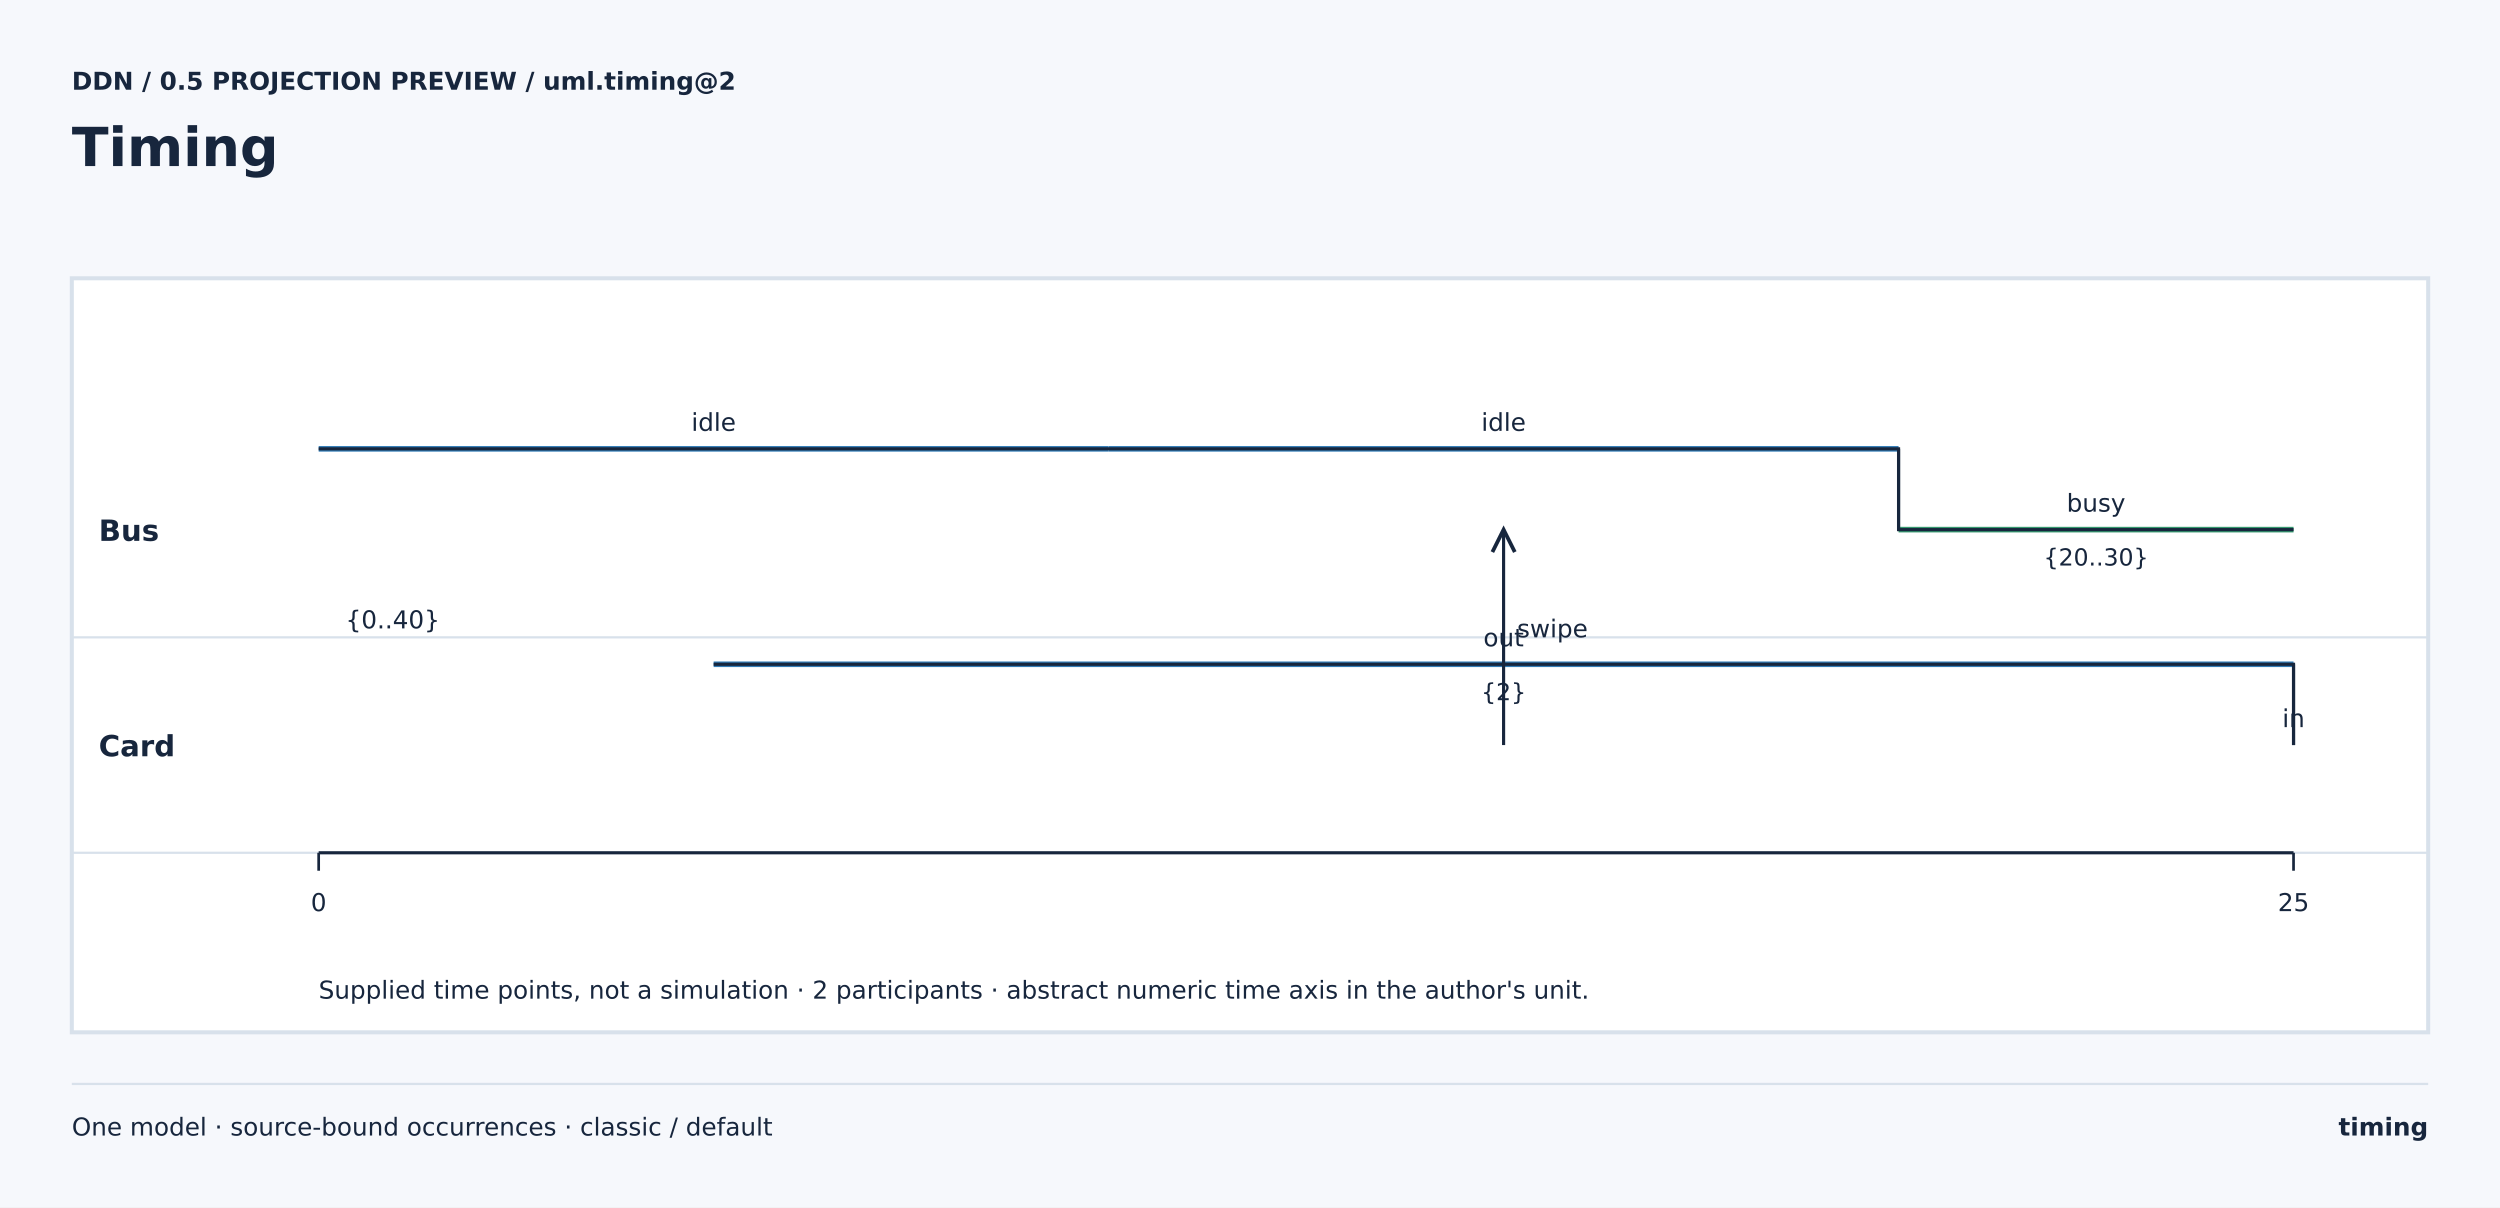
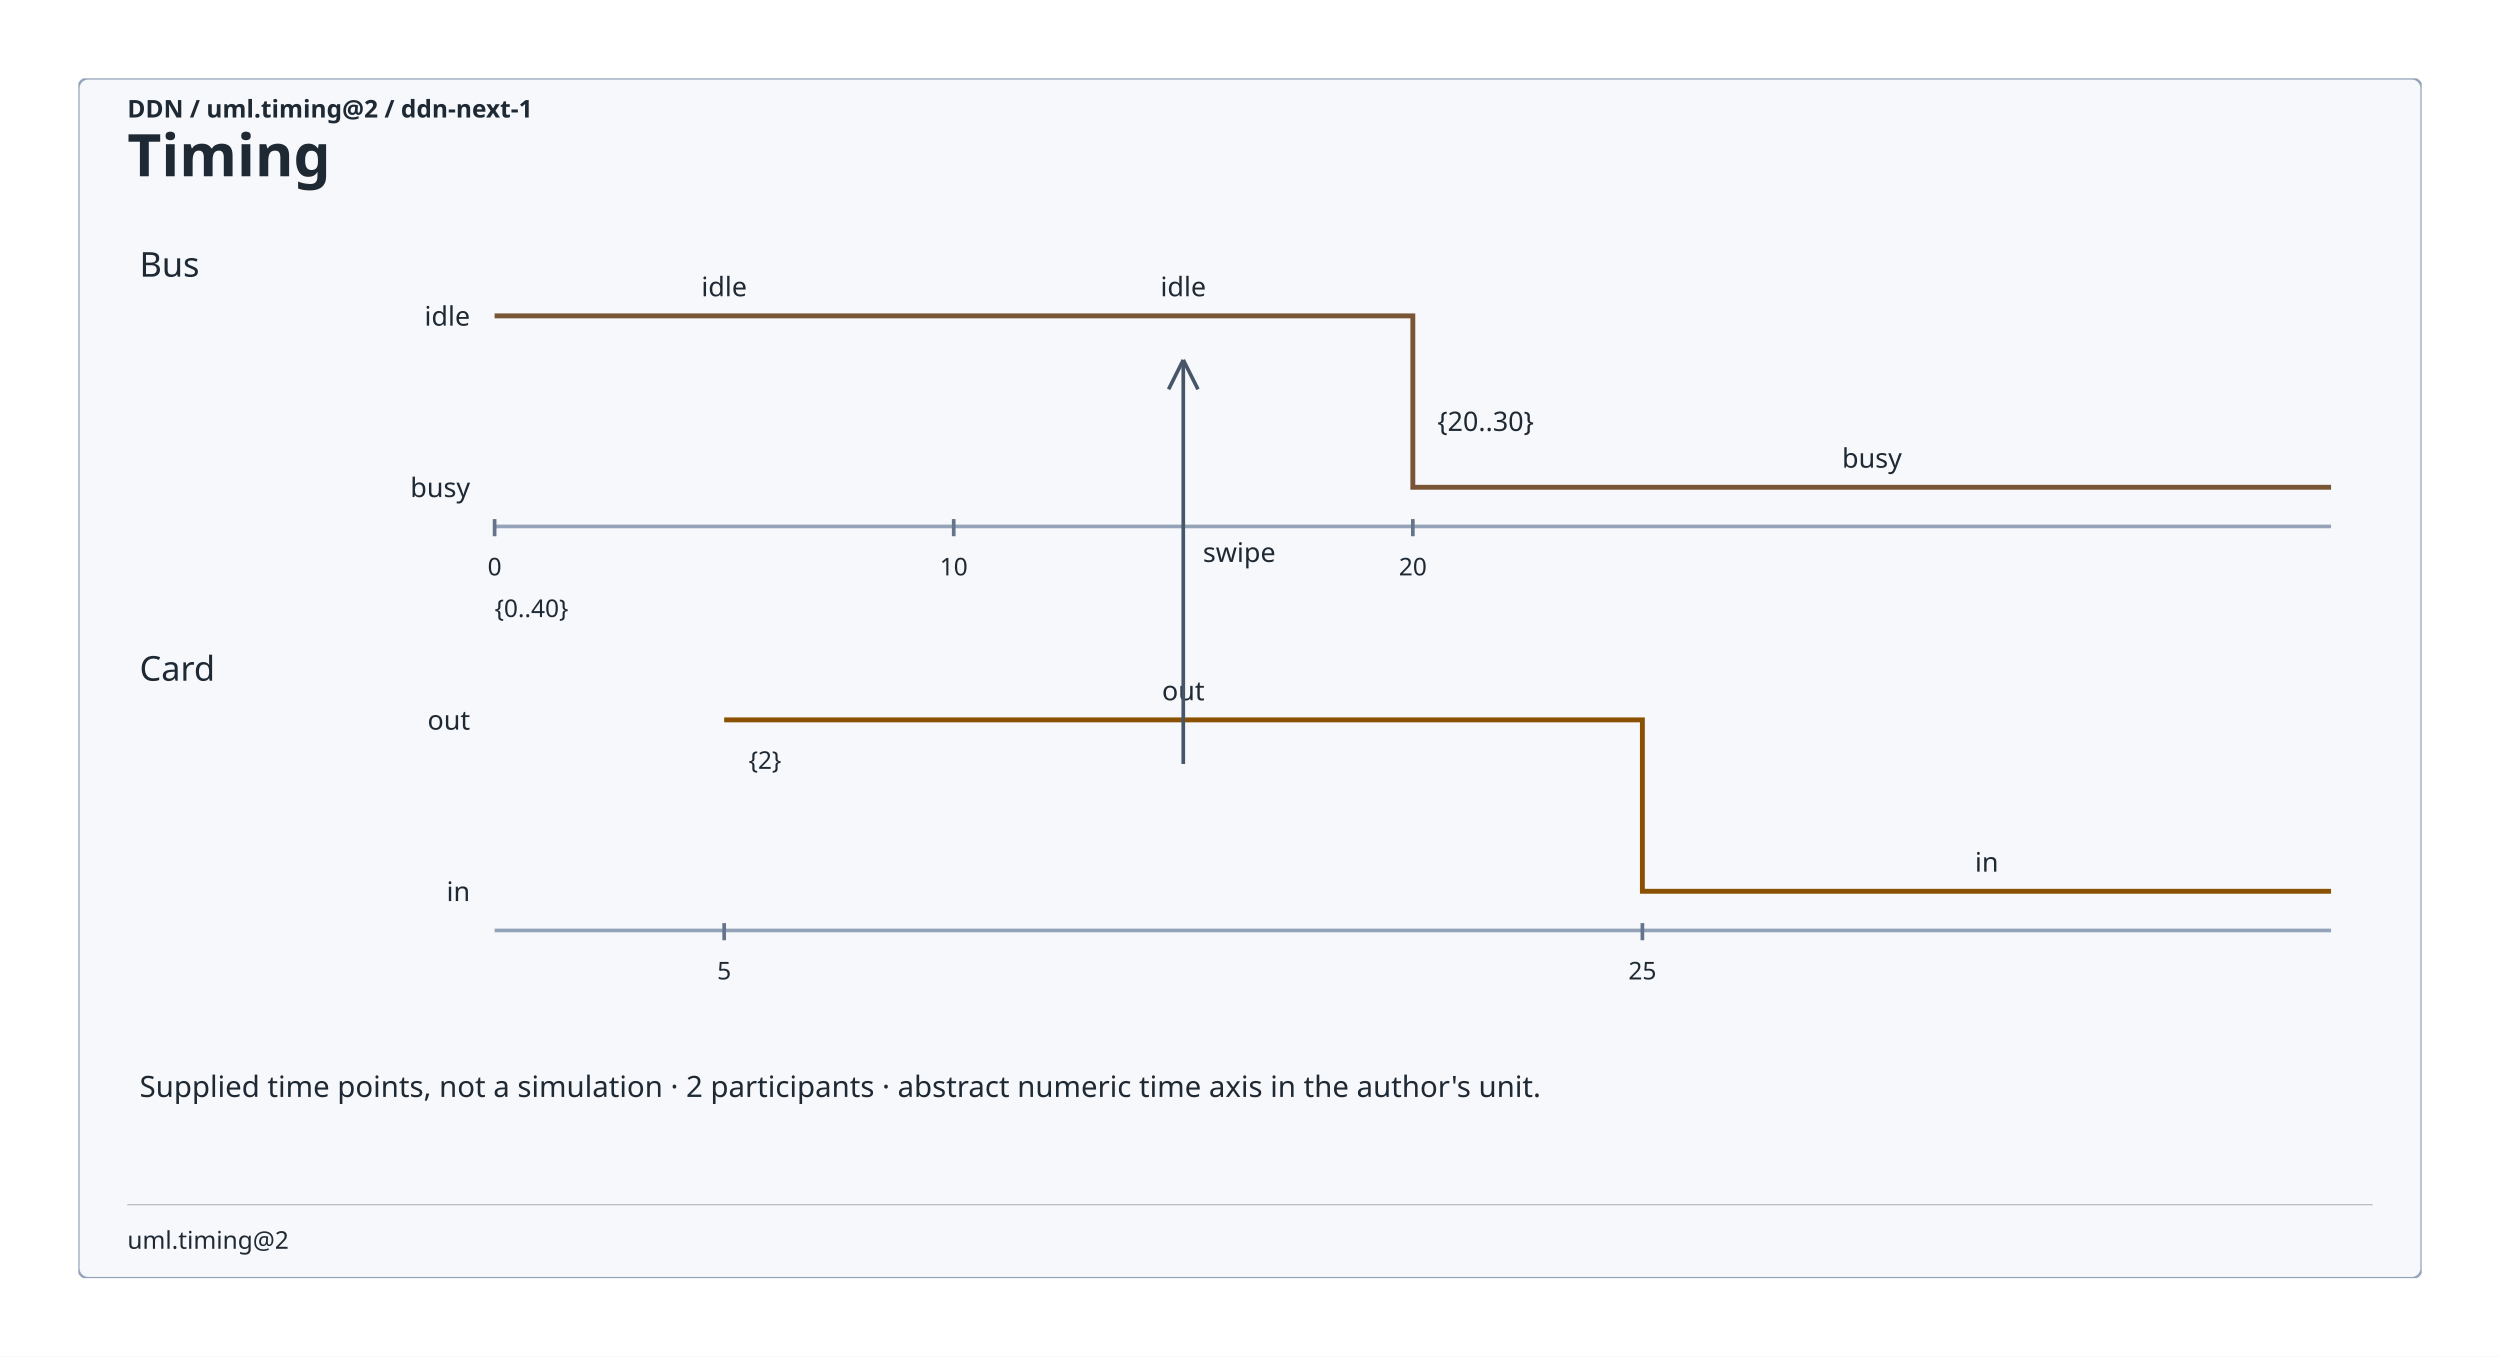
- <svg xmlns="http://www.w3.org/2000/svg" class="ddn-svg ddn-view-timing ddn-profile-uml-timing-2" width="1114" height="538" viewBox="0 0 1114 538" role="img" aria-labelledby="projection-title projection-description" style="font-family:DejaVu Sans, Arial, sans-serif">
-   <rect width="100%" height="100%" fill="#F6F8FC" />
-   <text x="32" y="40" font-size="11" fill="#17263D" font-weight="600" text-anchor="start">DDN / 0.5 PROJECTION PREVIEW / uml.timing@2</text>
-   <text x="32" y="74" font-size="24" fill="#17263D" font-weight="650" text-anchor="start">Timing</text>
-   <g id="drawing" transform="translate(32 124) scale(1)">
-     <rect x="0" y="0" width="1050" height="336" rx="0" fill="#FFFFFF" stroke="#D8E1EB" stroke-width="1.8" />
-     <g class="ddn-mark ddn-mark-timing" data-id="ddn.examples.umlrem::tim.bus" data-source-ids="[&quot;ddn.examples.umlrem::tim.bus&quot;]" data-projection-mark="mark:ddn.examples.umlrem::timing:0" tabindex="0" role="group">
-       <text x="12" y="117" font-size="13" fill="#17263D" font-weight="600" text-anchor="start">Bus</text>
-       <path d="M0 160L1050 160" stroke="#D8E1EB" stroke-width="1" fill="none" />
+ <svg xmlns="http://www.w3.org/2000/svg" viewBox="0 0 1021 554" width="1021" height="554" role="img">
+   <rect x="0" y="0" width="1021" height="554" fill="#f2f4f7" />
+   <g data-occurrence="publication:publication:timing">
+     <g transform="matrix(1 0 0 1 0 0)">
+       <rect x="0" y="0" width="1021" height="554" rx="0" fill="#ffffff" stroke="none" />
    </g>
-     <g class="ddn-mark ddn-mark-timing" data-id="ddn.examples.umlrem::tim.bus" data-source-ids="[&quot;ddn.examples.umlrem::tim.bus&quot;]" data-projection-mark="mark:ddn.examples.umlrem::timing:1" data-property="x_states" tabindex="0" role="group">
-       <path class="ddn-timing-plateau" data-at="0" data-state="idle" d="M110 76L462 76" stroke="#337DB7" stroke-width="2.5" fill="none" />
-       <text x="286" y="68" font-size="11" fill="#17263D" font-weight="400" text-anchor="middle">idle</text>
-     </g>
-     <g class="ddn-mark ddn-mark-timing" data-id="ddn.examples.umlrem::tim.bus" data-source-ids="[&quot;ddn.examples.umlrem::tim.bus&quot;]" data-projection-mark="mark:ddn.examples.umlrem::timing:2" data-property="x_states" tabindex="0" role="group">
-       <path class="ddn-timing-plateau" data-at="10" data-state="idle" d="M462 76L814 76" stroke="#337DB7" stroke-width="2.5" fill="none" />
-       <text x="638" y="68" font-size="11" fill="#17263D" font-weight="400" text-anchor="middle">idle</text>
-     </g>
-     <g class="ddn-mark ddn-mark-timing" data-id="ddn.examples.umlrem::tim.bus" data-source-ids="[&quot;ddn.examples.umlrem::tim.bus&quot;]" data-projection-mark="mark:ddn.examples.umlrem::timing:3" data-property="x_states" tabindex="0" role="group">
-       <path class="ddn-timing-plateau" data-at="20" data-state="busy" d="M814 112L990 112" stroke="#34976E" stroke-width="2.5" fill="none" />
-       <text x="902" y="104" font-size="11" fill="#17263D" font-weight="400" text-anchor="middle">busy</text>
-       <g class="ddn-timing-annotation">
-         <text x="902" y="128" font-size="10.5" fill="#17263D" font-weight="500" text-anchor="middle">{20..30}</text>
+   </g>
+   <g data-occurrence="view:[&quot;examples/basics/81-uml-remainder.ddn&quot;,&quot;timing&quot;]">
+     <defs>
+       <clipPath id="ddn-export-clip-76-69-65-77-3a-5b-22-65-78-61-6d-70-6c-65-73-2f-62-61-73-69-63-73-2f-38-31-2d-75-6d-6c-2d-72-65-6d-61-69-6e-64-65-72-2e-64-64-6e-22-2c-22-74-69-6d-69-6e-67-22-5d" clipPathUnits="userSpaceOnUse">
+         <rect x="32" y="32" width="957" height="490" />
+       </clipPath>
+     </defs>
+     <g clip-path="url(#ddn-export-clip-76-69-65-77-3a-5b-22-65-78-61-6d-70-6c-65-73-2f-62-61-73-69-63-73-2f-38-31-2d-75-6d-6c-2d-72-65-6d-61-69-6e-64-65-72-2e-64-64-6e-22-2c-22-74-69-6d-69-6e-67-22-5d)">
+       <g transform="matrix(1 0 0 1 32 -1963)">
+         <rect x="0" y="1995" width="957" height="490" rx="4" fill="#f6f8fc" stroke="#94a3b8" stroke-width="1" />
+         <text>
+           <tspan x="20" y="2011" font-family="system-ui, sans-serif" font-size="10" fill="#1f2933" font-weight="600">DDN / uml.timing@2 / ddn-next-1</tspan>
+         </text>
+         <text>
+           <tspan x="20" y="2035" font-family="system-ui, sans-serif" font-size="24" fill="#1f2933" font-weight="700">Timing</tspan>
+         </text>
+         <path d="M20,2455H937" fill="none" stroke="#1f2933" stroke-width="0.5" opacity="0.3" />
+         <text>
+           <tspan x="20" y="2473" font-family="system-ui, sans-serif" font-size="10" fill="#1f2933">uml.timing@2</tspan>
+         </text>
      </g>
    </g>
-     <path class="ddn-timing-trace" d="M110 76L462 76L462 76L814 76L814 112L990 112" stroke="#17263D" stroke-width="1.4" fill="none" />
-     <g class="ddn-timing-constraint">
-       <text x="122" y="156" font-size="11" fill="#17263D" font-weight="500" text-anchor="start">{0..40}</text>
-     </g>
-     <path d="M814 76L814 112" stroke="#17263D" stroke-width="1.4" fill="none" />
-     <g class="ddn-mark ddn-mark-timing" data-id="ddn.examples.umlrem::tim.card" data-source-ids="[&quot;ddn.examples.umlrem::tim.card&quot;]" data-projection-mark="mark:ddn.examples.umlrem::timing:4" tabindex="0" role="group">
-       <text x="12" y="213" font-size="13" fill="#17263D" font-weight="600" text-anchor="start">Card</text>
-       <path d="M0 256L1050 256" stroke="#D8E1EB" stroke-width="1" fill="none" />
-     </g>
-     <g class="ddn-mark ddn-mark-timing" data-id="ddn.examples.umlrem::tim.card" data-source-ids="[&quot;ddn.examples.umlrem::tim.card&quot;]" data-projection-mark="mark:ddn.examples.umlrem::timing:5" data-property="x_states" tabindex="0" role="group">
-       <path class="ddn-timing-plateau" data-at="5" data-state="out" d="M286 172L990 172" stroke="#337DB7" stroke-width="2.5" fill="none" />
-       <text x="638" y="164" font-size="11" fill="#17263D" font-weight="400" text-anchor="middle">out</text>
-       <g class="ddn-timing-annotation">
-         <text x="638" y="188" font-size="10.5" fill="#17263D" font-weight="500" text-anchor="middle"> {2}</text>
+   </g>
+   <g data-occurrence="appearance:timing:ddn.examples.umlrem::tim.bus">
+     <defs>
+       <clipPath id="ddn-export-clip-61-70-70-65-61-72-61-6e-63-65-3a-74-69-6d-69-6e-67-3a-64-64-6e-2e-65-78-61-6d-70-6c-65-73-2e-75-6d-6c-72-65-6d-3a-3a-74-69-6d-2e-62-75-73" clipPathUnits="userSpaceOnUse">
+         <rect x="32" y="32" width="957" height="490" />
+       </clipPath>
+     </defs>
+     <g clip-path="url(#ddn-export-clip-61-70-70-65-61-72-61-6e-63-65-3a-74-69-6d-69-6e-67-3a-64-64-6e-2e-65-78-61-6d-70-6c-65-73-2e-75-6d-6c-72-65-6d-3a-3a-74-69-6d-2e-62-75-73)">
+       <g transform="matrix(1 0 0 1 32 -1963)">
+         <text>
+           <tspan x="25" y="2076" font-family="system-ui, sans-serif" font-size="14" fill="#1f2933">Bus</tspan>
+         </text>
+         <path d="M170,2178L920,2178" fill="none" stroke="#94a3b8" stroke-width="1.5" />
+         <text>
+           <tspan x="160" y="2096" font-family="system-ui, sans-serif" font-size="11" fill="#1f2933" text-anchor="end">idle</tspan>
+         </text>
+         <text>
+           <tspan x="160" y="2166" font-family="system-ui, sans-serif" font-size="11" fill="#1f2933" text-anchor="end">busy</tspan>
+         </text>
+         <text>
+           <tspan x="263.75" y="2084" font-family="system-ui, sans-serif" font-size="11" fill="#1f2933" text-anchor="middle">idle</tspan>
+         </text>
+         <path d="M170,2175L170,2182" fill="none" stroke="#64748b" stroke-width="1.5" />
+         <text>
+           <tspan x="170" y="2198" font-family="system-ui, sans-serif" font-size="10" fill="#1f2933" text-anchor="middle">0</tspan>
+         </text>
+         <text>
+           <tspan x="451.25" y="2084" font-family="system-ui, sans-serif" font-size="11" fill="#1f2933" text-anchor="middle">idle</tspan>
+         </text>
+         <path d="M357.5,2175L357.5,2182" fill="none" stroke="#64748b" stroke-width="1.5" />
+         <text>
+           <tspan x="357.5" y="2198" font-family="system-ui, sans-serif" font-size="10" fill="#1f2933" text-anchor="middle">10</tspan>
+         </text>
+         <text>
+           <tspan x="555" y="2139" font-family="system-ui, sans-serif" font-size="11" fill="#1f2933">{20..30}</tspan>
+         </text>
+         <text>
+           <tspan x="732.5" y="2154" font-family="system-ui, sans-serif" font-size="11" fill="#1f2933" text-anchor="middle">busy</tspan>
+         </text>
+         <path d="M545,2175L545,2182" fill="none" stroke="#64748b" stroke-width="1.5" />
+         <text>
+           <tspan x="545" y="2198" font-family="system-ui, sans-serif" font-size="10" fill="#1f2933" text-anchor="middle">20</tspan>
+         </text>
+         <path d="M170,2092H357.5V2092H545V2162H920" fill="none" stroke="#7A5535" stroke-width="2" />
+         <text>
+           <tspan x="170" y="2215" font-family="system-ui, sans-serif" font-size="10" fill="#1f2933">{0..40}</tspan>
+         </text>
      </g>
    </g>
-     <g class="ddn-mark ddn-mark-timing" data-id="ddn.examples.umlrem::tim.card" data-source-ids="[&quot;ddn.examples.umlrem::tim.card&quot;]" data-projection-mark="mark:ddn.examples.umlrem::timing:6" data-property="x_states" tabindex="0" role="group">
-       <path class="ddn-timing-plateau" data-at="25" data-state="in" d="M990 208L990 208" stroke="#34976E" stroke-width="2.5" fill="none" />
-       <text x="990" y="200" font-size="11" fill="#17263D" font-weight="400" text-anchor="middle">in</text>
-     </g>
-     <path class="ddn-timing-trace" d="M286 172L990 172L990 208L990 208" stroke="#17263D" stroke-width="1.4" fill="none" />
-     <path d="M990 172L990 208" stroke="#17263D" stroke-width="1.4" fill="none" />
-     <path d="M110 256L990 256" stroke="#17263D" stroke-width="1.4" fill="none" />
-     <path d="M110 256L110 264" stroke="#17263D" stroke-width="1.2" fill="none" />
-     <text x="110" y="282" font-size="11" fill="#17263D" font-weight="400" text-anchor="middle">0</text>
-     <path d="M990 256L990 264" stroke="#17263D" stroke-width="1.2" fill="none" />
-     <text x="990" y="282" font-size="11" fill="#17263D" font-weight="400" text-anchor="middle">25</text>
-     <g class="ddn-mark ddn-mark-timing" data-id="ddn.examples.umlrem::tim.tm" data-source-ids="[&quot;ddn.examples.umlrem::tim.tm&quot;]" data-projection-mark="mark:ddn.examples.umlrem::timing:7" tabindex="0" role="group">
-       <g class="ddn-timing-message">
-         <path d="M638 208V112" stroke="#17263D" stroke-width="1.4" fill="none" />
-         <g transform="translate(638 112) rotate(-90)" stroke="#17263D" stroke-width="1.7" fill="none">
-           <path d="M-10 -5L0 0L-10 5" />
-         </g>
-         <text x="644" y="160" font-size="11" fill="#17263D" font-weight="400" text-anchor="start">swipe</text>
+   </g>
+   <g data-occurrence="appearance:timing:ddn.examples.umlrem::tim.card">
+     <defs>
+       <clipPath id="ddn-export-clip-61-70-70-65-61-72-61-6e-63-65-3a-74-69-6d-69-6e-67-3a-64-64-6e-2e-65-78-61-6d-70-6c-65-73-2e-75-6d-6c-72-65-6d-3a-3a-74-69-6d-2e-63-61-72-64" clipPathUnits="userSpaceOnUse">
+         <rect x="32" y="32" width="957" height="490" />
+       </clipPath>
+     </defs>
+     <g clip-path="url(#ddn-export-clip-61-70-70-65-61-72-61-6e-63-65-3a-74-69-6d-69-6e-67-3a-64-64-6e-2e-65-78-61-6d-70-6c-65-73-2e-75-6d-6c-72-65-6d-3a-3a-74-69-6d-2e-63-61-72-64)">
+       <g transform="matrix(1 0 0 1 32 -1963)">
+         <text>
+           <tspan x="25" y="2241" font-family="system-ui, sans-serif" font-size="14" fill="#1f2933">Card</tspan>
+         </text>
+         <path d="M170,2343L920,2343" fill="none" stroke="#94a3b8" stroke-width="1.5" />
+         <text>
+           <tspan x="160" y="2261" font-family="system-ui, sans-serif" font-size="11" fill="#1f2933" text-anchor="end">out</tspan>
+         </text>
+         <text>
+           <tspan x="160" y="2331" font-family="system-ui, sans-serif" font-size="11" fill="#1f2933" text-anchor="end">in</tspan>
+         </text>
+         <text>
+           <tspan x="273.75" y="2277" font-family="system-ui, sans-serif" font-size="10" fill="#1f2933">{2}</tspan>
+         </text>
+         <text>
+           <tspan x="451.25" y="2249" font-family="system-ui, sans-serif" font-size="11" fill="#1f2933" text-anchor="middle">out</tspan>
+         </text>
+         <path d="M263.75,2340L263.75,2347" fill="none" stroke="#64748b" stroke-width="1.5" />
+         <text>
+           <tspan x="263.75" y="2363" font-family="system-ui, sans-serif" font-size="10" fill="#1f2933" text-anchor="middle">5</tspan>
+         </text>
+         <text>
+           <tspan x="779.375" y="2319" font-family="system-ui, sans-serif" font-size="11" fill="#1f2933" text-anchor="middle">in</tspan>
+         </text>
+         <path d="M638.75,2340L638.75,2347" fill="none" stroke="#64748b" stroke-width="1.5" />
+         <text>
+           <tspan x="638.75" y="2363" font-family="system-ui, sans-serif" font-size="10" fill="#1f2933" text-anchor="middle">25</tspan>
+         </text>
+         <path d="M263.75,2257H638.75V2327H920" fill="none" stroke="#8A5200" stroke-width="2" />
      </g>
    </g>
-     <text x="110" y="321" font-size="11" fill="#17263D" font-weight="400" text-anchor="start">Supplied time points, not a simulation · 2 participants · abstract numeric time axis in the author's unit.</text>
  </g>
-   <path d="M32 483L1082 483" stroke="#D8E1EB" stroke-width="1" fill="none" />
-   <text x="32" y="506" font-size="11" fill="#17263D" font-weight="400" text-anchor="start">One model · source-bound occurrences · classic / default</text>
-   <text x="1082" y="506" font-size="11" fill="#17263D" font-weight="600" text-anchor="end">timing</text>
+   <g data-occurrence="appearance:timing:ddn.examples.umlrem::tim.tm">
+     <defs>
+       <clipPath id="ddn-export-clip-61-70-70-65-61-72-61-6e-63-65-3a-74-69-6d-69-6e-67-3a-64-64-6e-2e-65-78-61-6d-70-6c-65-73-2e-75-6d-6c-72-65-6d-3a-3a-74-69-6d-2e-74-6d" clipPathUnits="userSpaceOnUse">
+         <rect x="32" y="32" width="957" height="490" />
+       </clipPath>
+     </defs>
+     <g clip-path="url(#ddn-export-clip-61-70-70-65-61-72-61-6e-63-65-3a-74-69-6d-69-6e-67-3a-64-64-6e-2e-65-78-61-6d-70-6c-65-73-2e-75-6d-6c-72-65-6d-3a-3a-74-69-6d-2e-74-6d)">
+       <g transform="matrix(1 0 0 1 32 -1963)">
+         <path d="M451.25,2275L451.25,2110" fill="none" stroke="#475569" stroke-width="1.5" />
+         <path d="M457.25,2122L451.25,2110" fill="none" stroke="#475569" stroke-width="1.5" />
+         <path d="M451.25,2110L445.25,2122" fill="none" stroke="#475569" stroke-width="1.5" />
+         <text>
+           <tspan x="459.25" y="2192.5" font-family="system-ui, sans-serif" font-size="11" fill="#1f2933">swipe</tspan>
+         </text>
+       </g>
+     </g>
+   </g>
+   <g data-occurrence="appearance:timing:ddn.examples.umlrem::tim.bus:method-caption">
+     <defs>
+       <clipPath id="ddn-export-clip-61-70-70-65-61-72-61-6e-63-65-3a-74-69-6d-69-6e-67-3a-64-64-6e-2e-65-78-61-6d-70-6c-65-73-2e-75-6d-6c-72-65-6d-3a-3a-74-69-6d-2e-62-75-73-3a-6d-65-74-68-6f-64-2d-63-61-70-74-69-6f-6e" clipPathUnits="userSpaceOnUse">
+         <rect x="32" y="32" width="957" height="490" />
+       </clipPath>
+     </defs>
+     <g clip-path="url(#ddn-export-clip-61-70-70-65-61-72-61-6e-63-65-3a-74-69-6d-69-6e-67-3a-64-64-6e-2e-65-78-61-6d-70-6c-65-73-2e-75-6d-6c-72-65-6d-3a-3a-74-69-6d-2e-62-75-73-3a-6d-65-74-68-6f-64-2d-63-61-70-74-69-6f-6e)">
+       <g transform="matrix(1 0 0 1 32 -1963)">
+         <text>
+           <tspan x="25" y="2411" font-family="system-ui, sans-serif" font-size="12" fill="#1f2933">Supplied time points, not a simulation · 2 participants · abstract numeric time axis in the author's unit.</tspan>
+         </text>
+       </g>
+     </g>
+   </g>
</svg>
